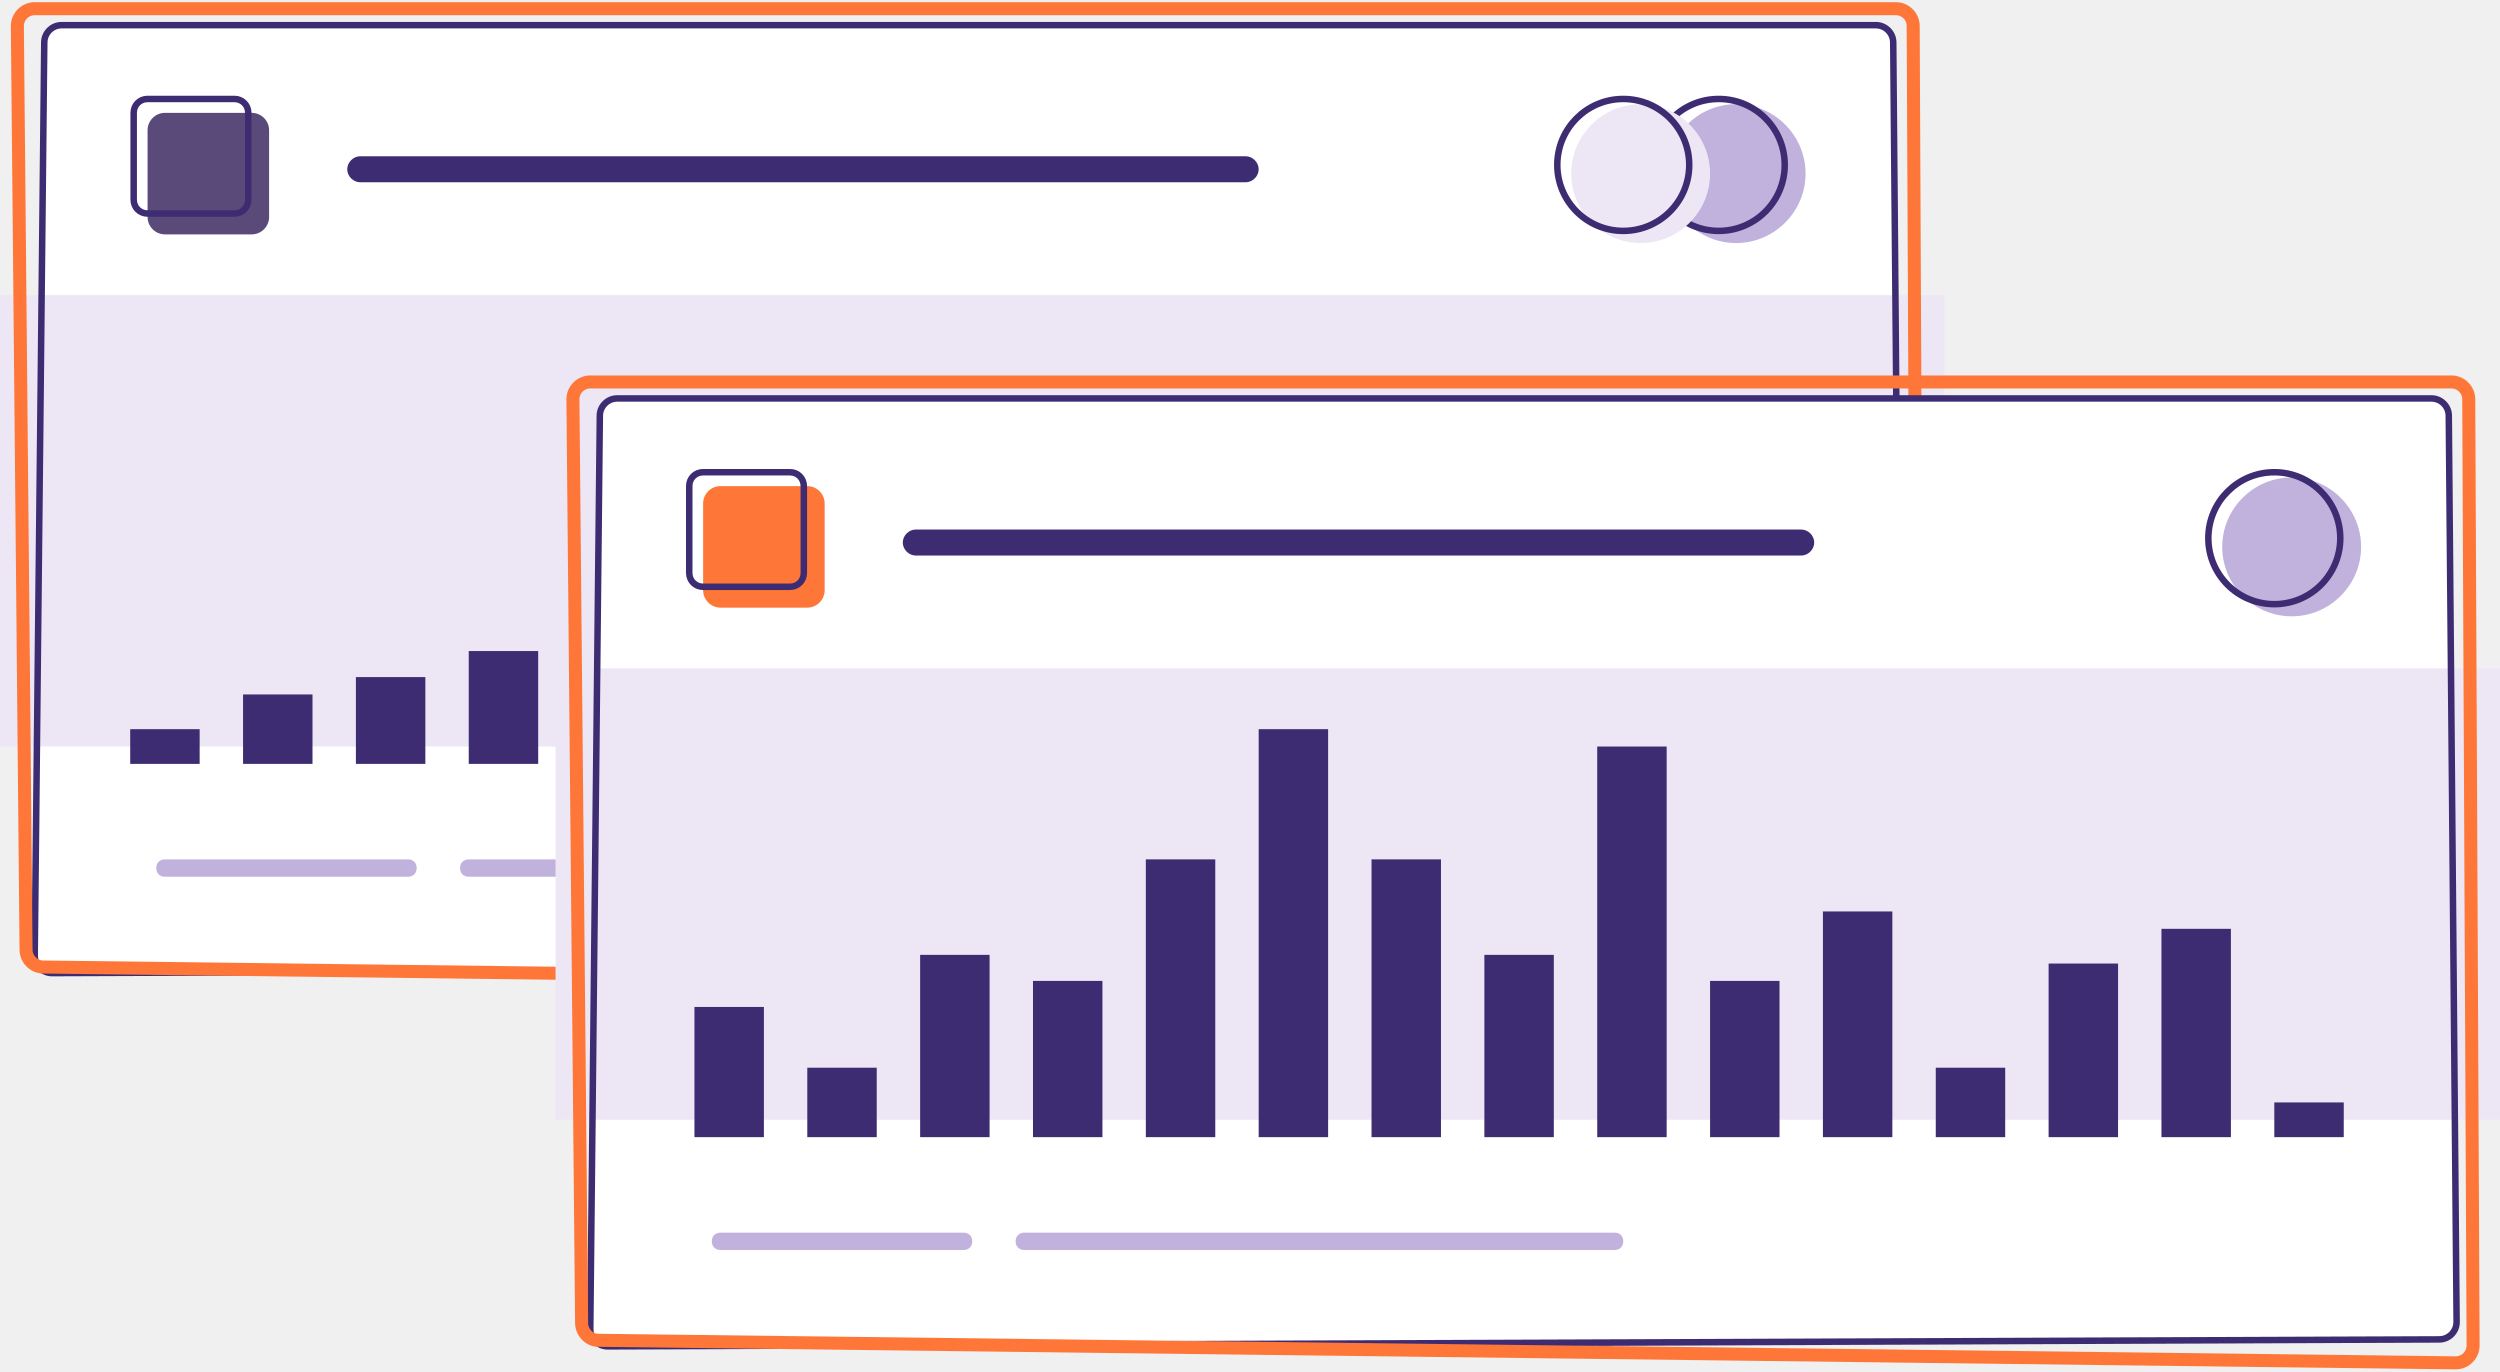
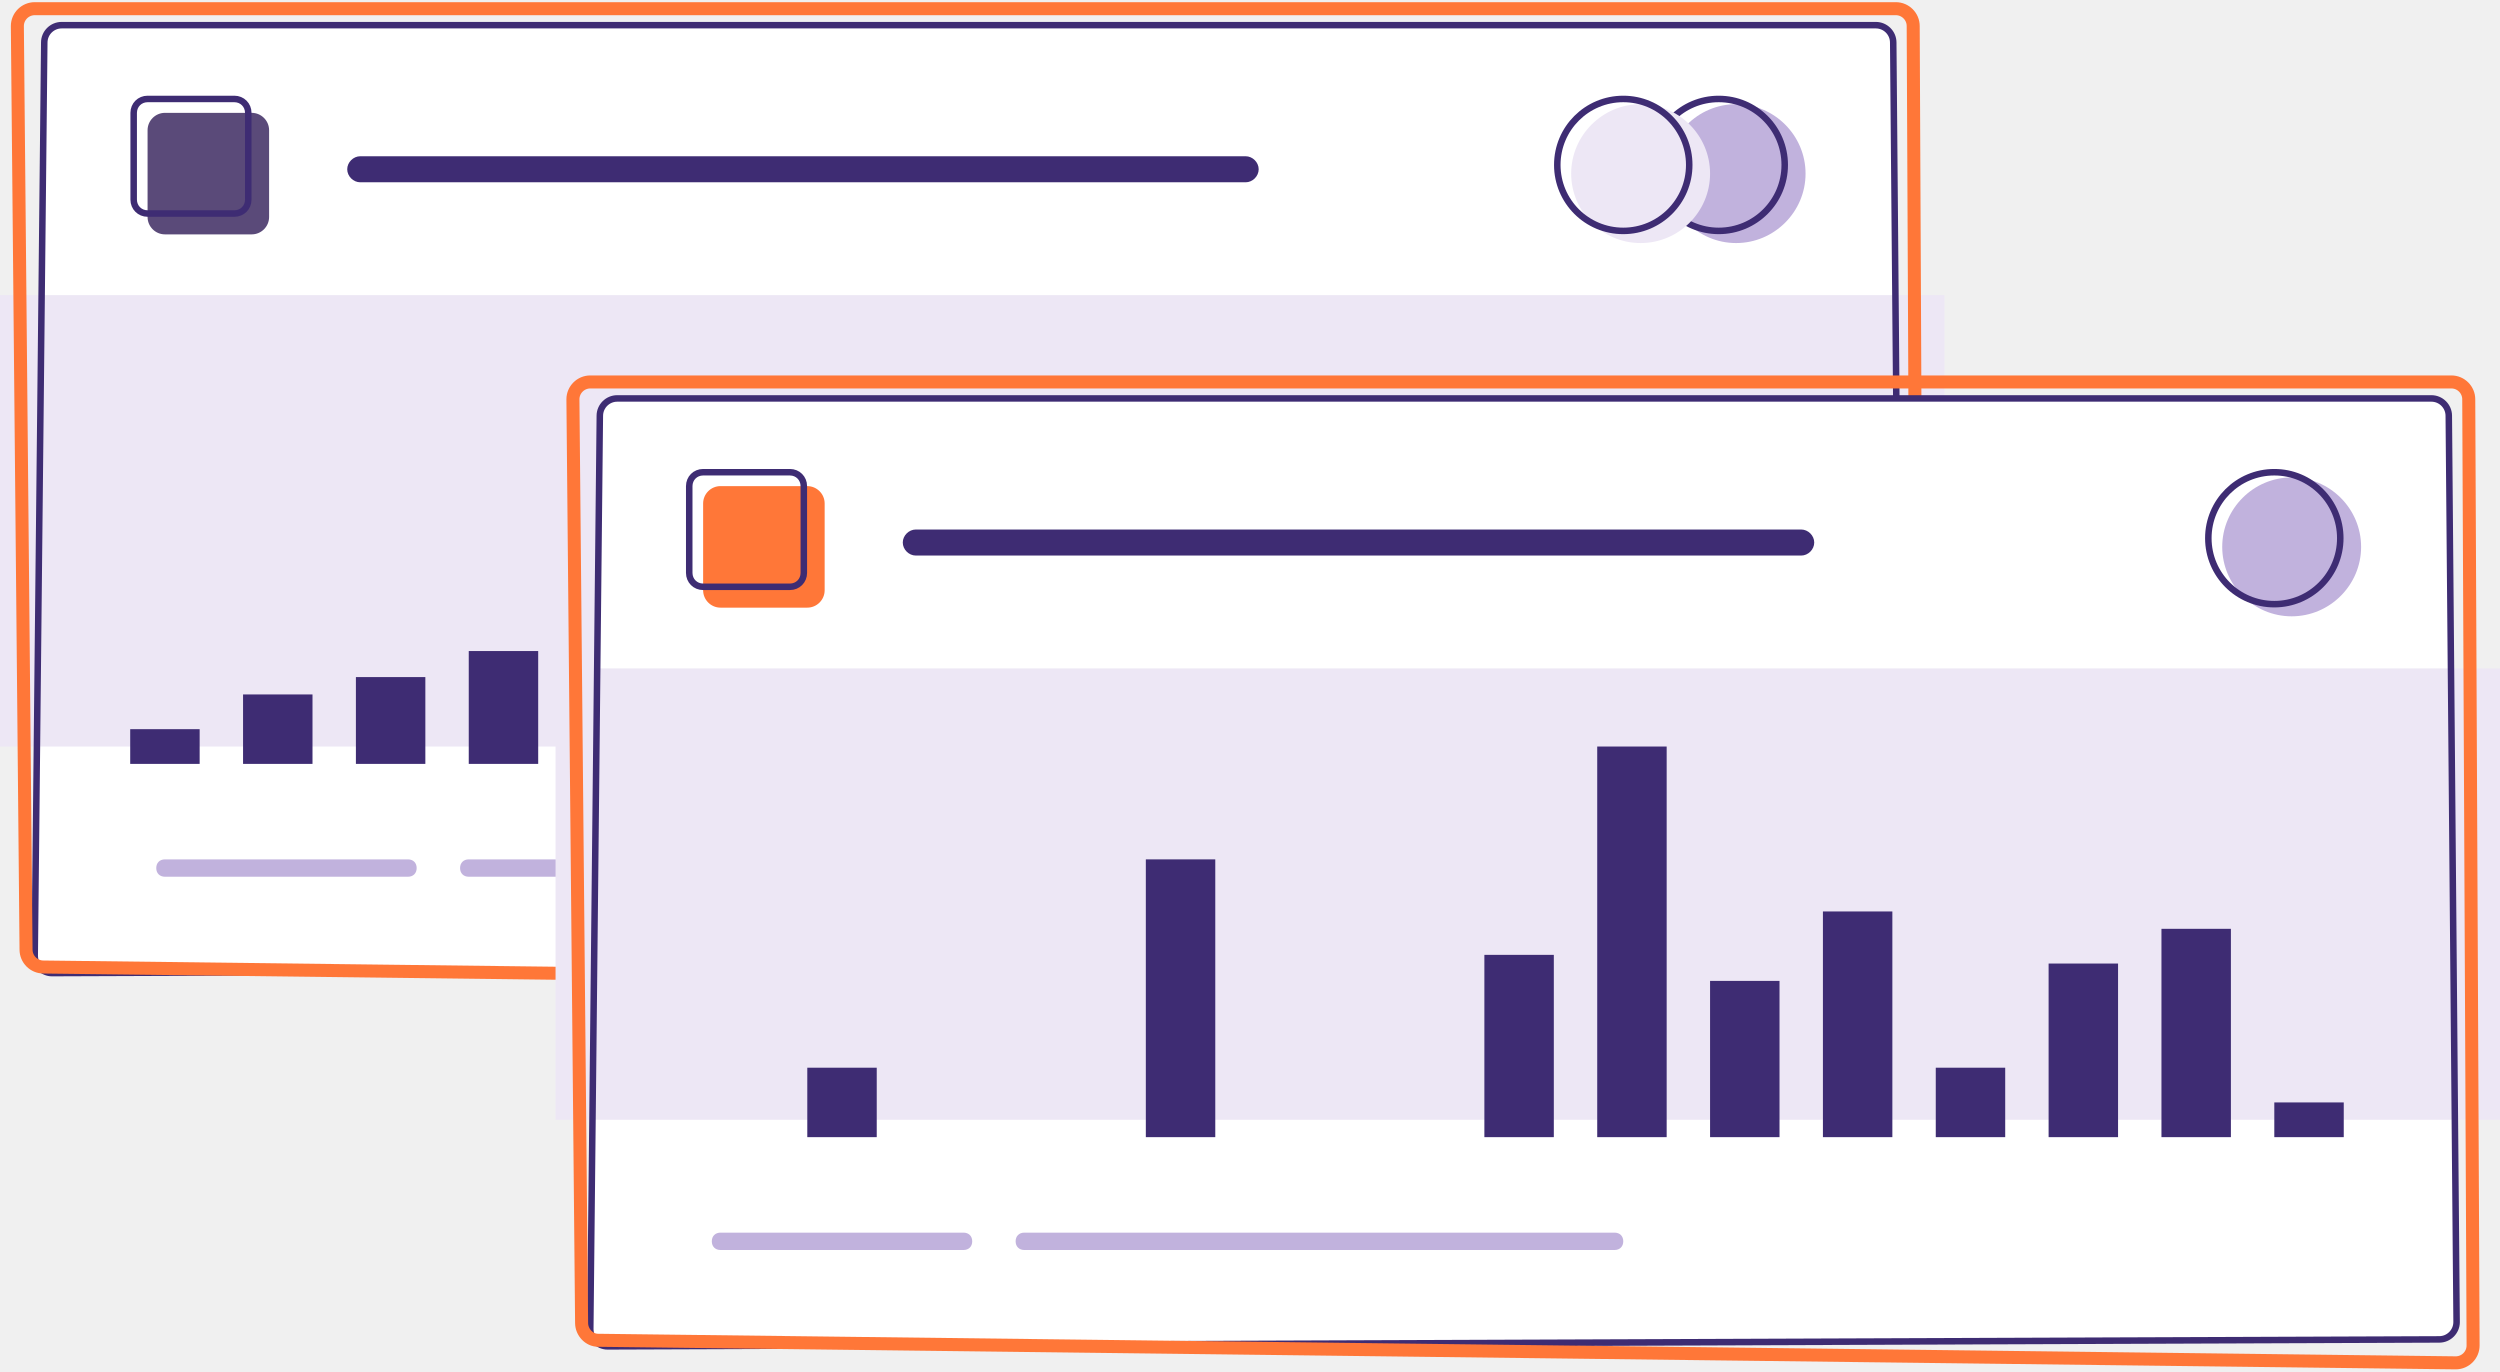
<svg xmlns="http://www.w3.org/2000/svg" version="1.1" id="Layer_1" x="0px" y="0px" viewBox="0 0 288 158" style="enable-background:new 0 0 288 158;" xml:space="preserve">
  <style type="text/css">
		.st0{fill:#FFFFFF;}
		.st1{fill:#EDE7F5;}
		.st2{fill:#C1B2DD;}
		.bar{fill:#3E2C73;}
		.st4{fill:none;stroke:#3E2C73;stroke-width:0.75;}
		.st5{fill:none;stroke:#FF7738;stroke-width:1.5;}
		.st6{fill:#5A4A79;}
		.st7{fill:#FF7738;}
	</style>
  <g id="card_1">
    <path class="st0" d="M219,109.2L218.1,5c0-1.1-0.9-2-2-2H7.1c-1.1,0-2,0.9-2,2L4,110c0,1.1,0.9,2,2,2l211-0.8    C218.1,111.2,219,110.3,219,109.2z" />
    <path class="st1" d="M0,34h224v52H0V34z" />
    <path class="st2" d="M200,12c4.4,0,8,3.6,8,8s-3.6,8-8,8s-8-3.6-8-8S195.6,12,200,12z" />
    <path class="bar" d="M41.5,18h102c0.8,0,1.5,0.7,1.5,1.5s-0.7,1.5-1.5,1.5h-102c-0.8,0-1.5-0.7-1.5-1.5S40.7,18,41.5,18z" />
    <path class="st2" d="M19,99h28c0.6,0,1,0.4,1,1s-0.4,1-1,1H19c-0.6,0-1-0.4-1-1S18.4,99,19,99z M54,99h68c0.6,0,1,0.4,1,1    s-0.4,1-1,1H54c-0.6,0-1-0.4-1-1S53.4,99,54,99z" />
    <path class="st4" d="M219,109.3L218.1,4.9c0-1.1-0.9-2-2-2H7.1c-1.1,0-2,0.9-2,2L4,110.1c0,1.1,0.9,2,2,2l211-0.8    C218.1,111.3,219,110.4,219,109.3z" />
    <path class="st5" d="M3,109.4L2,3c0-1.1,0.9-2,2-2h214.4c1.1,0,2,0.9,2,2l0.5,109c0,1.1-0.9,2-2,2L5,111.4    C3.9,111.4,3,110.5,3,109.4z" />
    <path class="st6" d="M19,13h10c1.1,0,2,0.9,2,2v10c0,1.1-0.9,2-2,2H19c-1.1,0-2-0.9-2-2V15C17,13.9,17.9,13,19,13z" />
    <path class="st4" d="M17,11.4h10c0.9,0,1.6,0.7,1.6,1.6v10c0,0.9-0.7,1.6-1.6,1.6H17c-0.9,0-1.6-0.7-1.6-1.6V13    C15.4,12.1,16.1,11.4,17,11.4z M198,11.4c4.2,0,7.6,3.4,7.6,7.6s-3.4,7.6-7.6,7.6c-4.2,0-7.6-3.4-7.6-7.6S193.8,11.4,198,11.4z" />
    <path class="st1" d="M189,12c4.4,0,8,3.6,8,8s-3.6,8-8,8s-8-3.6-8-8S184.6,12,189,12z" />
    <path class="st4" d="M187,11.4c4.2,0,7.6,3.4,7.6,7.6s-3.4,7.6-7.6,7.6c-4.2,0-7.6-3.4-7.6-7.6S182.8,11.4,187,11.4z" />
  </g>
  <g>
+     <rect x="15" y="84" class="bar" width="8" height="4" transform="rotate(180 19 86)">
+       <animate attributeName="height" dur="3s" values="4;10;4" repeatCount="indefinite" />
+     </rect>
    <rect x="28" y="80" class="bar" width="8" height="8" />
-     <rect x="54" y="75" class="bar" width="8" height="13" />
-     <rect x="41" y="78" class="bar" width="8" height="10" />
-     <rect x="15" y="84" class="bar" width="8" height="4" />
+     <rect x="41" y="78" class="bar" width="8" height="10" transform="rotate(180 45 83)">
+       <animate attributeName="height" dur="3s" values="10;20;10" repeatCount="indefinite" />
+     </rect>
+     <rect x="54" y="75" class="bar" width="8" height="13" transform="rotate(180 58 81.5)">
+       <animate attributeName="height" dur="3s" values="13;4;13" repeatCount="indefinite" />
+     </rect>
  </g>
  <g id="card_2">
    <path class="st0" d="M283,152.2L282.1,48c0-1.1-0.9-2-2-2h-209c-1.1,0-2,0.9-2,2L68,153c0,1.1,0.9,2,2,2l211-0.8    C282.1,154.2,283,153.3,283,152.2z" />
    <path class="st1" d="M64,77h224v52H64V77z" />
    <path class="st2" d="M264,55c4.4,0,8,3.6,8,8s-3.6,8-8,8s-8-3.6-8-8S259.6,55,264,55z" />
    <path class="bar" d="M105.5,61h102c0.8,0,1.5,0.7,1.5,1.5s-0.7,1.5-1.5,1.5h-102c-0.8,0-1.5-0.7-1.5-1.5S104.7,61,105.5,61z" />
    <path class="st2" d="M83,142h28c0.6,0,1,0.4,1,1s-0.4,1-1,1H83c-0.6,0-1-0.4-1-1S82.4,142,83,142z M118,142h68c0.6,0,1,0.4,1,1    s-0.4,1-1,1h-68c-0.6,0-1-0.4-1-1S117.4,142,118,142z" />
    <path class="st4" d="M283,152.3l-0.9-104.4c0-1.1-0.9-2-2-2h-209c-1.1,0-2,0.9-2,2L68,153.1c0,1.1,0.9,2,2,2l211-0.8    C282.1,154.3,283,153.4,283,152.3z" />
    <path class="st5" d="M67,152.4L66,46c0-1.1,0.9-2,2-2h214.4c1.1,0,2,0.9,2,2l0.5,109c0,1.1-0.9,2-2,2l-214-2.6    C67.9,154.4,67,153.5,67,152.4z" />
    <path class="st7" d="M83,56h10c1.1,0,2,0.9,2,2v10c0,1.1-0.9,2-2,2H83c-1.1,0-2-0.9-2-2V58C81,56.9,81.9,56,83,56z" />
    <path class="st4" d="M81,54.4h10c0.9,0,1.6,0.7,1.6,1.6v10c0,0.9-0.7,1.6-1.6,1.6H81c-0.9,0-1.6-0.7-1.6-1.6V56    C79.4,55.1,80.1,54.4,81,54.4z M262,54.4c4.2,0,7.6,3.4,7.6,7.6s-3.4,7.6-7.6,7.6s-7.6-3.4-7.6-7.6S257.8,54.4,262,54.4z" />
  </g>
  <g>
+     <rect x="80" y="116" class="bar" width="8" transform="rotate(180 84 123.5)">
+       <animate attributeName="height" dur="3s" values="15;10;15" repeatCount="indefinite" />
+     </rect>
+     <rect x="93" y="123" class="bar" width="8" height="8" />
+     <rect x="106" y="110" class="bar" width="8" transform="rotate(180 110 120.5)">
+       <animate attributeName="height" dur="3s" values="21;30;21" repeatCount="indefinite" />
+     </rect>
+     <rect x="119" y="113" class="bar" width="8" transform="rotate(180 123 122)">
+       <animate attributeName="height" dur="3s" values="18;10;18" repeatCount="indefinite" />
+     </rect>
+     <rect x="132" y="99" class="bar" width="8" height="32" transform="rotate(180 136 115)" />
+     <rect x="158" y="99" class="bar" width="8" transform="rotate(180 162 115)">
+       <animate attributeName="height" dur="3s" values="32;40;32" repeatCount="indefinite" />
+     </rect>
+     <rect x="145" y="84" class="bar" width="8" transform="rotate(180 149 107.5)">
+       <animate attributeName="height" dur="3s" values="47;35;47" repeatCount="indefinite" />
+     </rect>
+     <rect x="171" y="110" class="bar" width="8" height="21" />
+     <rect x="184" y="86" class="bar" width="8" height="45" transform="rotate(180 188 108.5)">
+       <animate attributeName="height" dur="3s" values="45;50;45" repeatCount="indefinite" />
+     </rect>
+     <rect x="197" y="113" class="bar" width="8" height="18" />
+     <rect x="210" y="105" class="bar" width="8" height="26" transform="rotate(180 214 118)">
+       <animate attributeName="height" dur="3s" values="26;30;26" repeatCount="indefinite" />
+     </rect>
+     <rect x="223" y="123" class="bar" width="8" height="8" />
+     <rect x="236" y="111" class="bar" width="8" height="20" transform="rotate(180 240 121)">
+       <animate attributeName="height" dur="3s" values="20;26;20" repeatCount="indefinite" />
+     </rect>
+     <rect x="249" y="107" class="bar" width="8" height="24" transform="rotate(180 253 119)">
+       <animate attributeName="height" dur="3s" values="24;30;24" repeatCount="indefinite" />
+     </rect>
    <rect x="262" y="127" class="bar" width="8" height="4" transform="rotate(180 266 129)">
      <animate attributeName="height" dur="3s" values="4;20;4" repeatCount="indefinite" />
    </rect>
-     <rect x="132" y="99" class="bar" width="8" height="32" />
-     <rect x="158" y="99" class="bar" width="8" height="32" transform="rotate(180 162 115)">
-       <animate attributeName="height" dur="2s" values="32;50;32" repeatCount="indefinite" />
-     </rect>
-     <rect x="106" y="110" class="bar" width="8" height="21" />
-     <rect x="184" y="86" class="bar" width="8" height="45" transform="rotate(180 188 108.5)">
-       <animate attributeName="height" dur="1s" values="45;50;45" repeatCount="indefinite" />
-     </rect>
-     <rect x="80" y="116" class="bar" width="8" height="15" />
-     <rect x="210" y="105" class="bar" width="8" height="26" transform="rotate(180 214 118)">
-       <animate attributeName="height" dur="1s" values="26;30;26" repeatCount="indefinite" />
-     </rect>
-     <rect x="236" y="111" class="bar" width="8" height="20" />
-     <rect x="145" y="84" class="bar" width="8" height="47" transform="rotate(180 149 107.5)">
-       <animate attributeName="height" dur="2s" values="47;30;47" repeatCount="indefinite" />
-     </rect>
-     <rect x="93" y="123" class="bar" width="8" height="8" />
-     <rect x="119" y="113" class="bar" width="8" height="18" />
-     <rect x="171" y="110" class="bar" width="8" height="21" />
-     <rect x="197" y="113" class="bar" width="8" height="18" />
-     <rect x="223" y="123" class="bar" width="8" height="8" />
-     <rect x="249" y="107" class="bar" width="8" height="24" />
  </g>
</svg>
